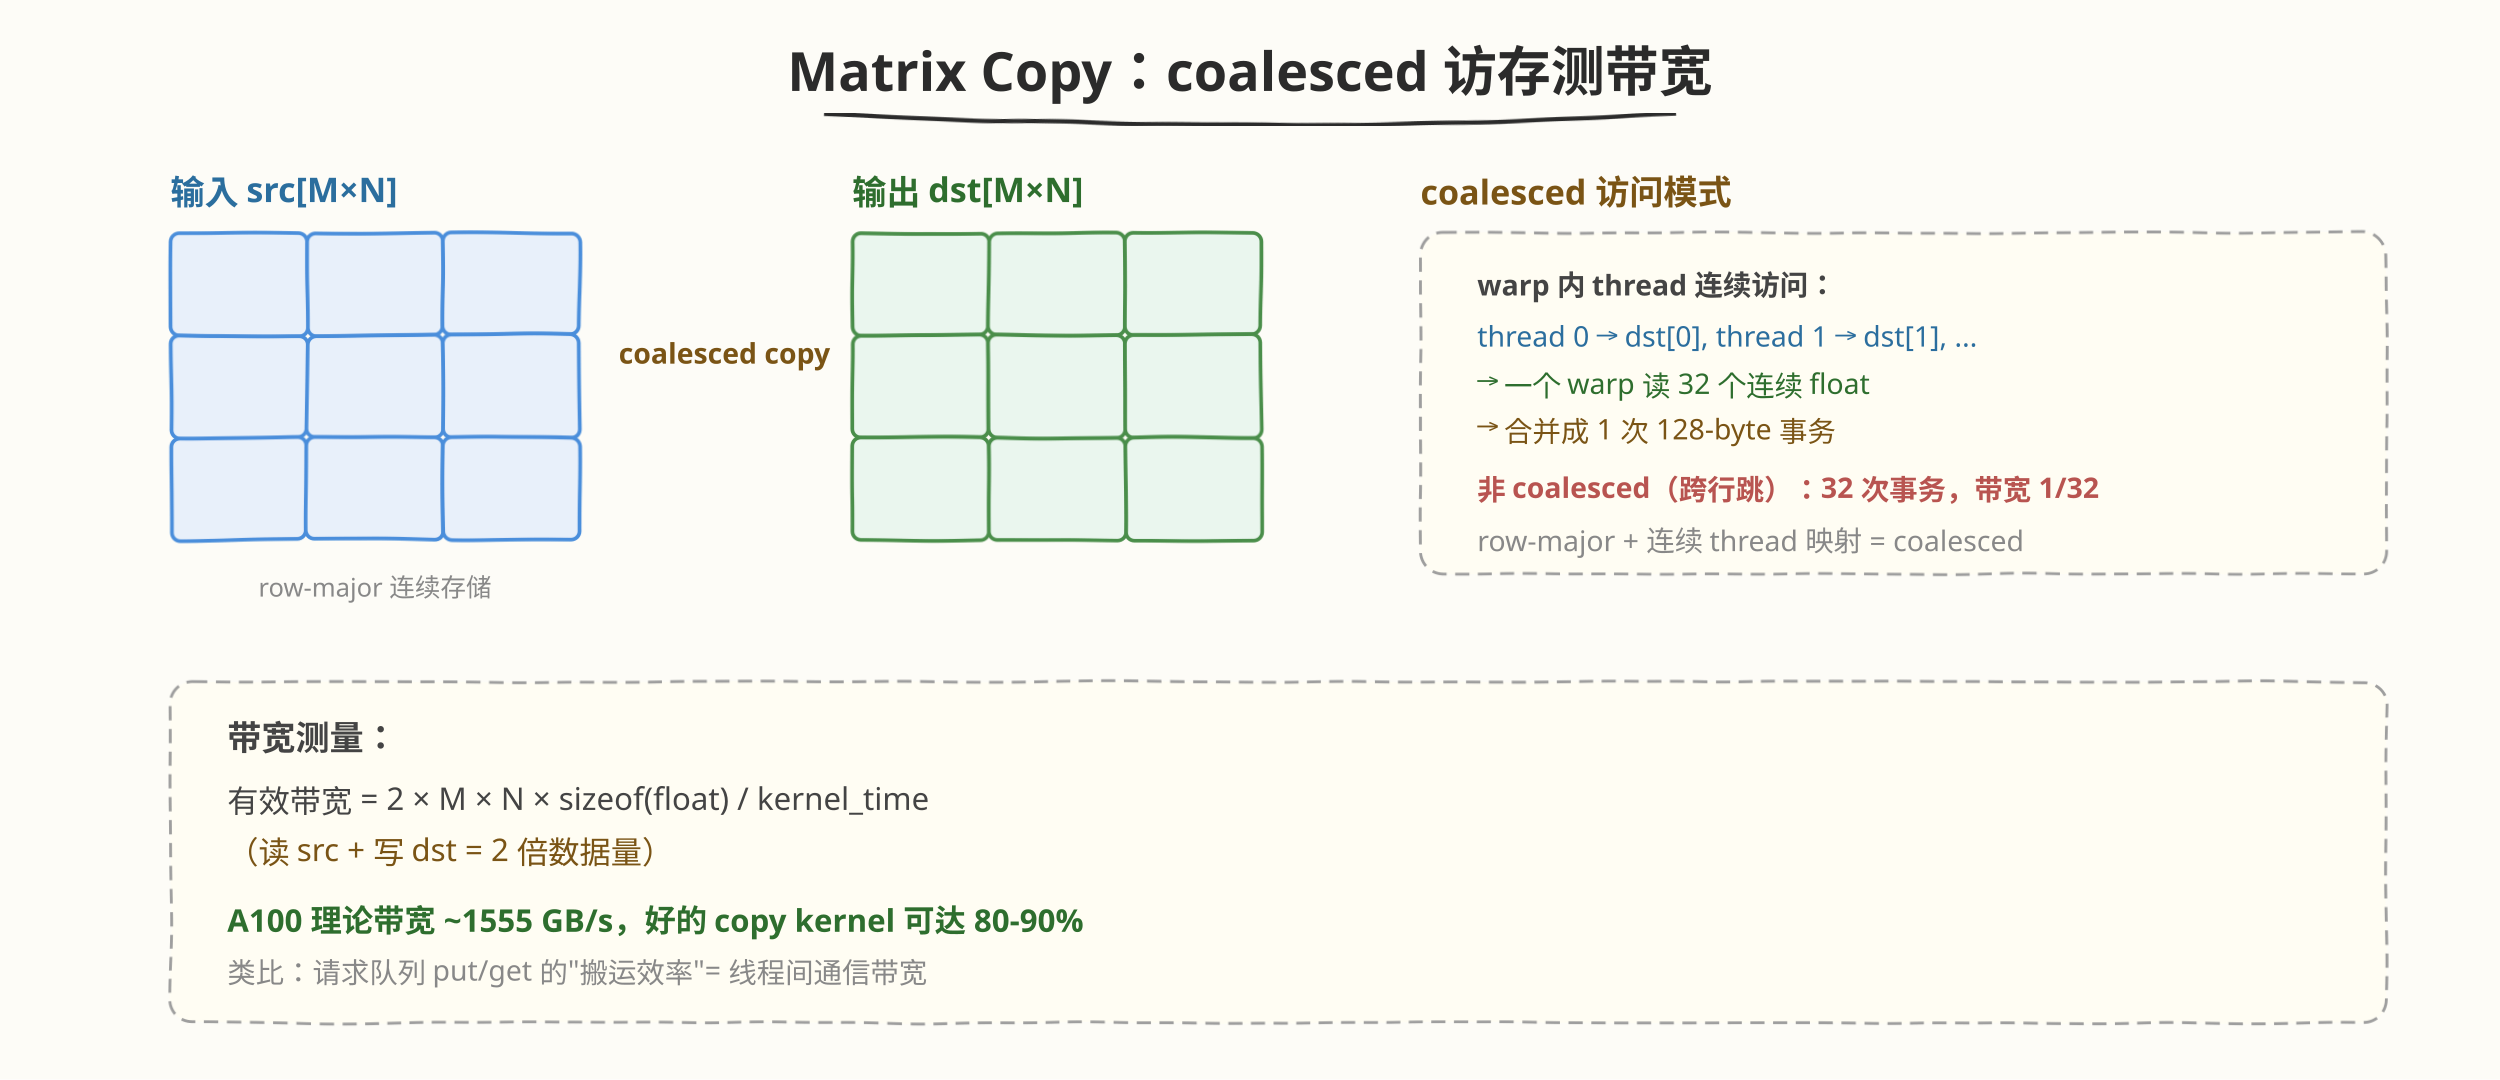
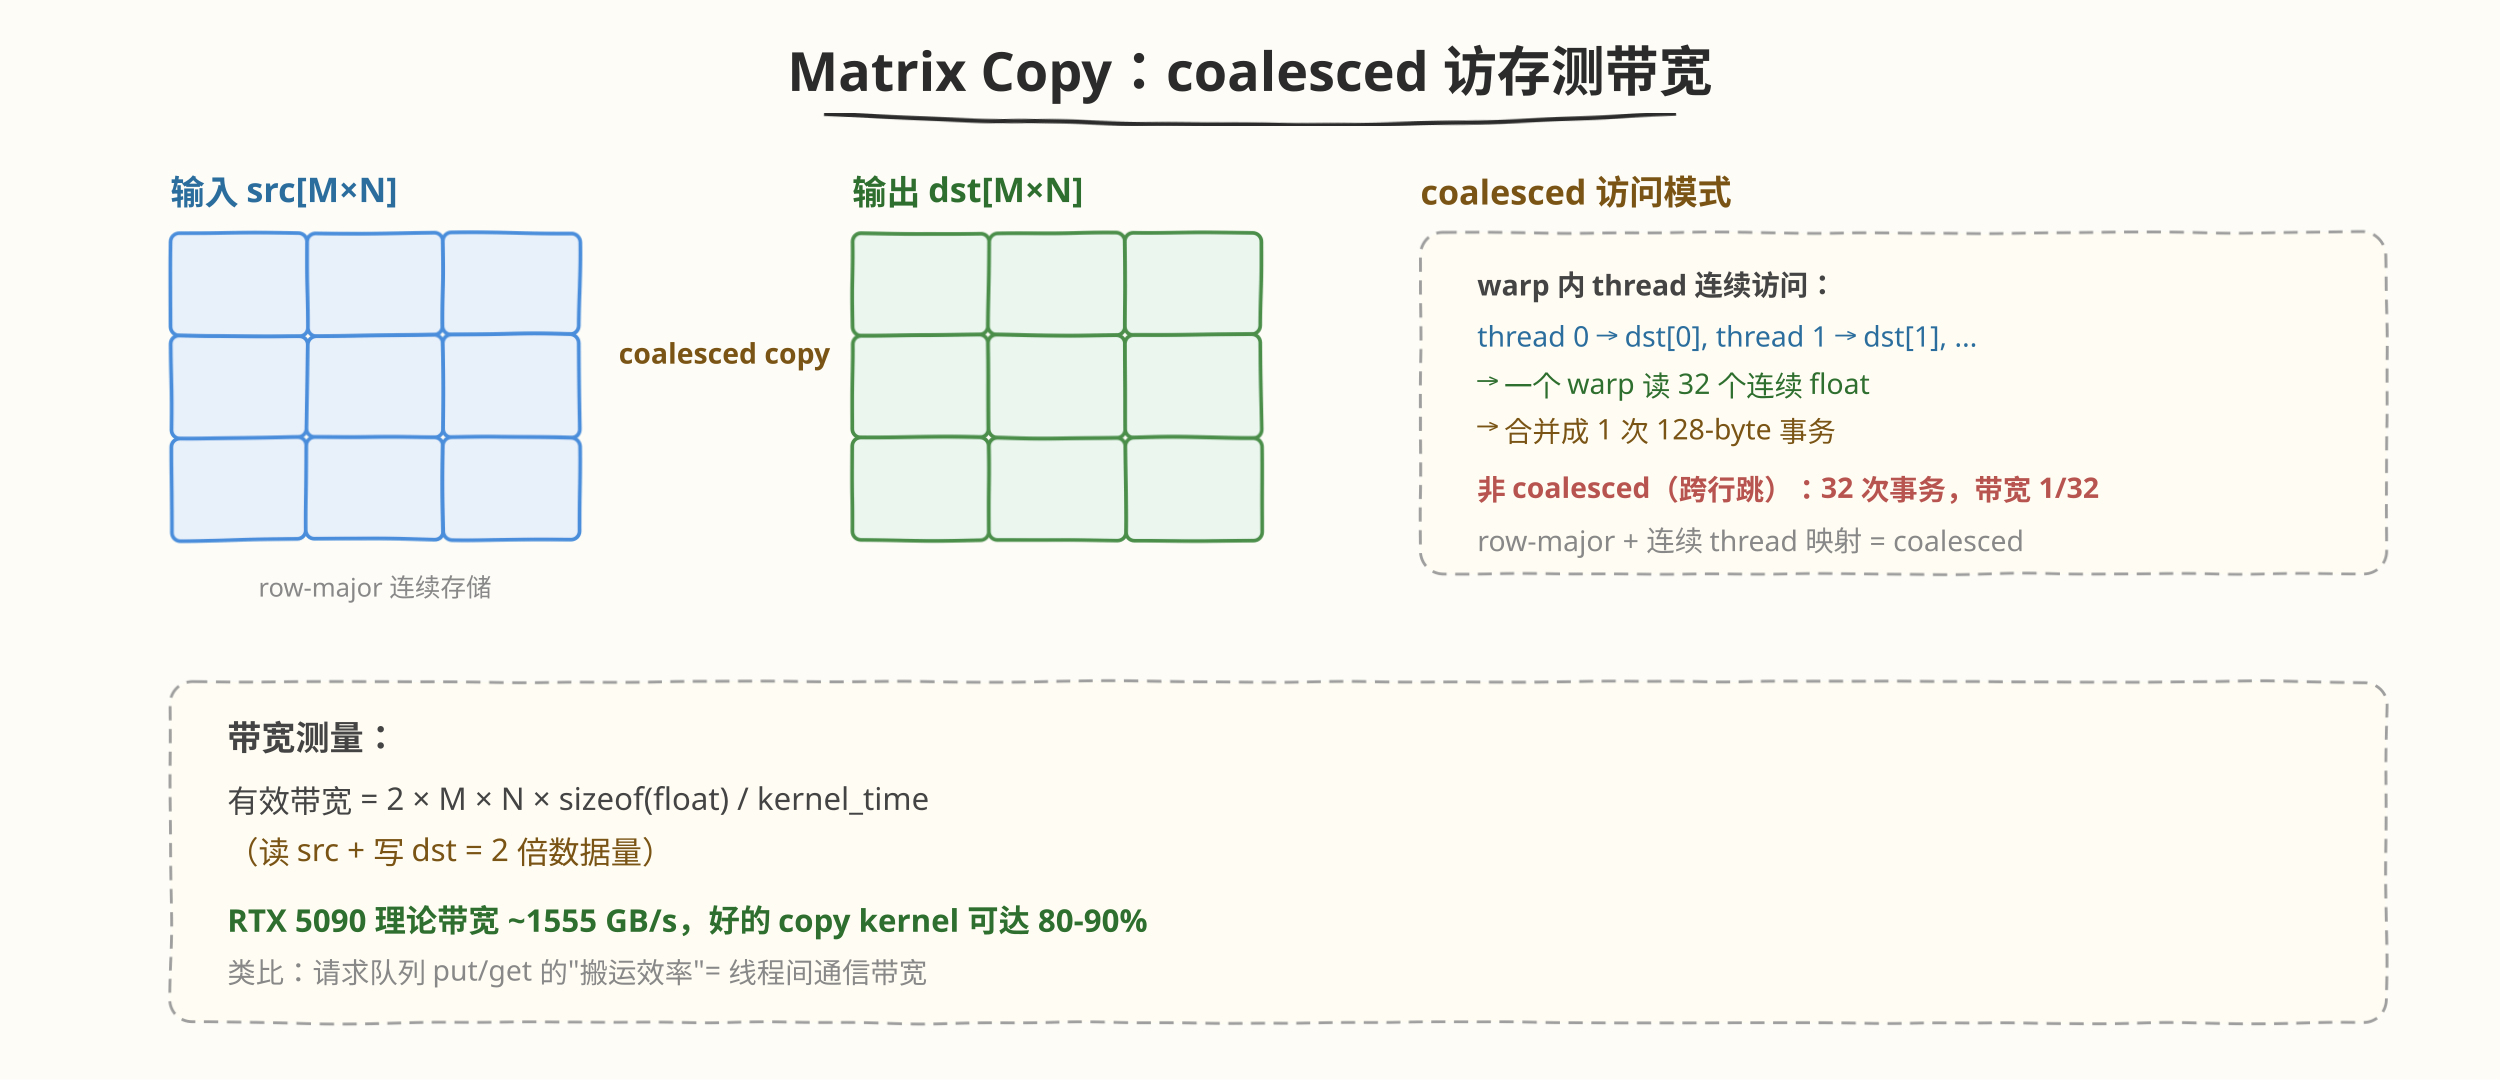
<svg xmlns="http://www.w3.org/2000/svg" viewBox="0 0 880 380" font-family="'Comic Sans MS','Marker Felt','Segoe UI','Kaiti SC',楷体,cursive">
  <defs>
    <filter id="sk" x="-3%" y="-3%" width="106%" height="106%">
      <feTurbulence type="fractalNoise" baseFrequency="0.02" numOctaves="2" seed="83" result="n" />
      <feDisplacementMap in="SourceGraphic" in2="n" scale="1.7" />
    </filter>
    <marker id="ar" markerWidth="9" markerHeight="9" refX="7" refY="4.5" orient="auto">
      <path d="M0,0 L9,4.5 L0,9 z" fill="#5a5a5a" />
    </marker>
  </defs>
  <rect width="880" height="380" fill="#fdfcf7" />
  <text x="440" y="32" text-anchor="middle" font-size="19" font-weight="bold" fill="#2b2b2b">Matrix Copy：coalesced 访存测带宽</text>
  <path d="M 290 40 Q 440 48 590 40" stroke="#2b2b2b" stroke-width="1.5" fill="none" filter="url(#sk)" />
  <text x="60" y="72" font-size="12" font-weight="bold" fill="#2b6e9e">输入 src[M×N]</text>
  <g filter="url(#sk)">
    <rect x="60" y="82" width="48" height="36" rx="3" fill="#e8f0fa" stroke="#4a8edb" stroke-width="1.3" />
    <rect x="108" y="82" width="48" height="36" rx="3" fill="#e8f0fa" stroke="#4a8edb" stroke-width="1.3" />
    <rect x="156" y="82" width="48" height="36" rx="3" fill="#e8f0fa" stroke="#4a8edb" stroke-width="1.3" />
    <rect x="60" y="118" width="48" height="36" rx="3" fill="#e8f0fa" stroke="#4a8edb" stroke-width="1.3" />
    <rect x="108" y="118" width="48" height="36" rx="3" fill="#e8f0fa" stroke="#4a8edb" stroke-width="1.3" />
    <rect x="156" y="118" width="48" height="36" rx="3" fill="#e8f0fa" stroke="#4a8edb" stroke-width="1.3" />
    <rect x="60" y="154" width="48" height="36" rx="3" fill="#e8f0fa" stroke="#4a8edb" stroke-width="1.3" />
    <rect x="108" y="154" width="48" height="36" rx="3" fill="#e8f0fa" stroke="#4a8edb" stroke-width="1.3" />
    <rect x="156" y="154" width="48" height="36" rx="3" fill="#e8f0fa" stroke="#4a8edb" stroke-width="1.3" />
  </g>
  <text x="132" y="210" text-anchor="middle" font-size="9" fill="#888">row-major 连续存储</text>
  <path d="M 215 136 L 295 136" stroke="#5a5a5a" stroke-width="1.5" fill="none" marker-end="url(#ar)" filter="url(#sk)" />
  <text x="255" y="128" text-anchor="middle" font-size="10" fill="#7a5415" font-weight="bold">coalesced copy</text>
  <text x="300" y="72" font-size="12" font-weight="bold" fill="#2e6e2e">输出 dst[M×N]</text>
  <g filter="url(#sk)">
    <rect x="300" y="82" width="48" height="36" rx="3" fill="#eaf6ee" stroke="#4a8e4a" stroke-width="1.3" />
    <rect x="348" y="82" width="48" height="36" rx="3" fill="#eaf6ee" stroke="#4a8e4a" stroke-width="1.3" />
    <rect x="396" y="82" width="48" height="36" rx="3" fill="#eaf6ee" stroke="#4a8e4a" stroke-width="1.3" />
    <rect x="300" y="118" width="48" height="36" rx="3" fill="#eaf6ee" stroke="#4a8e4a" stroke-width="1.3" />
    <rect x="348" y="118" width="48" height="36" rx="3" fill="#eaf6ee" stroke="#4a8e4a" stroke-width="1.3" />
    <rect x="396" y="118" width="48" height="36" rx="3" fill="#eaf6ee" stroke="#4a8e4a" stroke-width="1.3" />
    <rect x="300" y="154" width="48" height="36" rx="3" fill="#eaf6ee" stroke="#4a8e4a" stroke-width="1.3" />
    <rect x="348" y="154" width="48" height="36" rx="3" fill="#eaf6ee" stroke="#4a8e4a" stroke-width="1.3" />
    <rect x="396" y="154" width="48" height="36" rx="3" fill="#eaf6ee" stroke="#4a8e4a" stroke-width="1.3" />
  </g>
  <text x="500" y="72" font-size="12" font-weight="bold" fill="#7a5415">coalesced 访问模式</text>
  <g filter="url(#sk)">
    <rect x="500" y="82" width="340" height="120" rx="8" fill="#fffdf3" stroke="#9e9e9e" stroke-dasharray="5 3" />
  </g>
  <text x="520" y="104" font-size="10" fill="#444" font-weight="bold">warp 内 thread 连续访问：</text>
  <text x="520" y="122" font-size="10" fill="#2b6e9e">thread 0 → dst[0], thread 1 → dst[1], ...</text>
  <text x="520" y="138" font-size="10" fill="#2e6e2e">→ 一个 warp 读 32 个连续 float</text>
  <text x="520" y="154" font-size="10" fill="#7a5415">→ 合并成 1 次 128-byte 事务</text>
  <text x="520" y="176" font-size="10" fill="#b85450" font-weight="bold">非 coalesced（跨行跳）：32 次事务，带宽 1/32</text>
  <text x="520" y="194" font-size="10" fill="#888">row-major + 连续 thread 映射 = coalesced</text>
  <g filter="url(#sk)">
    <rect x="60" y="240" width="780" height="120" rx="8" fill="#fffdf3" stroke="#9e9e9e" stroke-dasharray="5 3" />
  </g>
  <text x="80" y="264" font-size="12" font-weight="bold" fill="#444">带宽测量：</text>
  <text x="80" y="286" font-size="11" fill="#444">有效带宽 = 2 × M × N × sizeof(float) / kernel_time</text>
  <text x="80" y="304" font-size="11" fill="#7a5415">（读 src + 写 dst = 2 倍数据量）</text>
-   <text x="80" y="328" font-size="11" fill="#2e6e2e" font-weight="bold">A100 理论带宽 ~1555 GB/s，好的 copy kernel 可达 80-90%</text>
+   <text x="80" y="328" font-size="11" fill="#2e6e2e" font-weight="bold">RTX 5090 理论带宽 ~1555 GB/s，好的 copy kernel 可达 80-90%</text>
  <text x="80" y="346" font-size="10" fill="#888">类比：请求队列 put/get 的"搬运效率"= 线程间通信带宽</text>
</svg>
